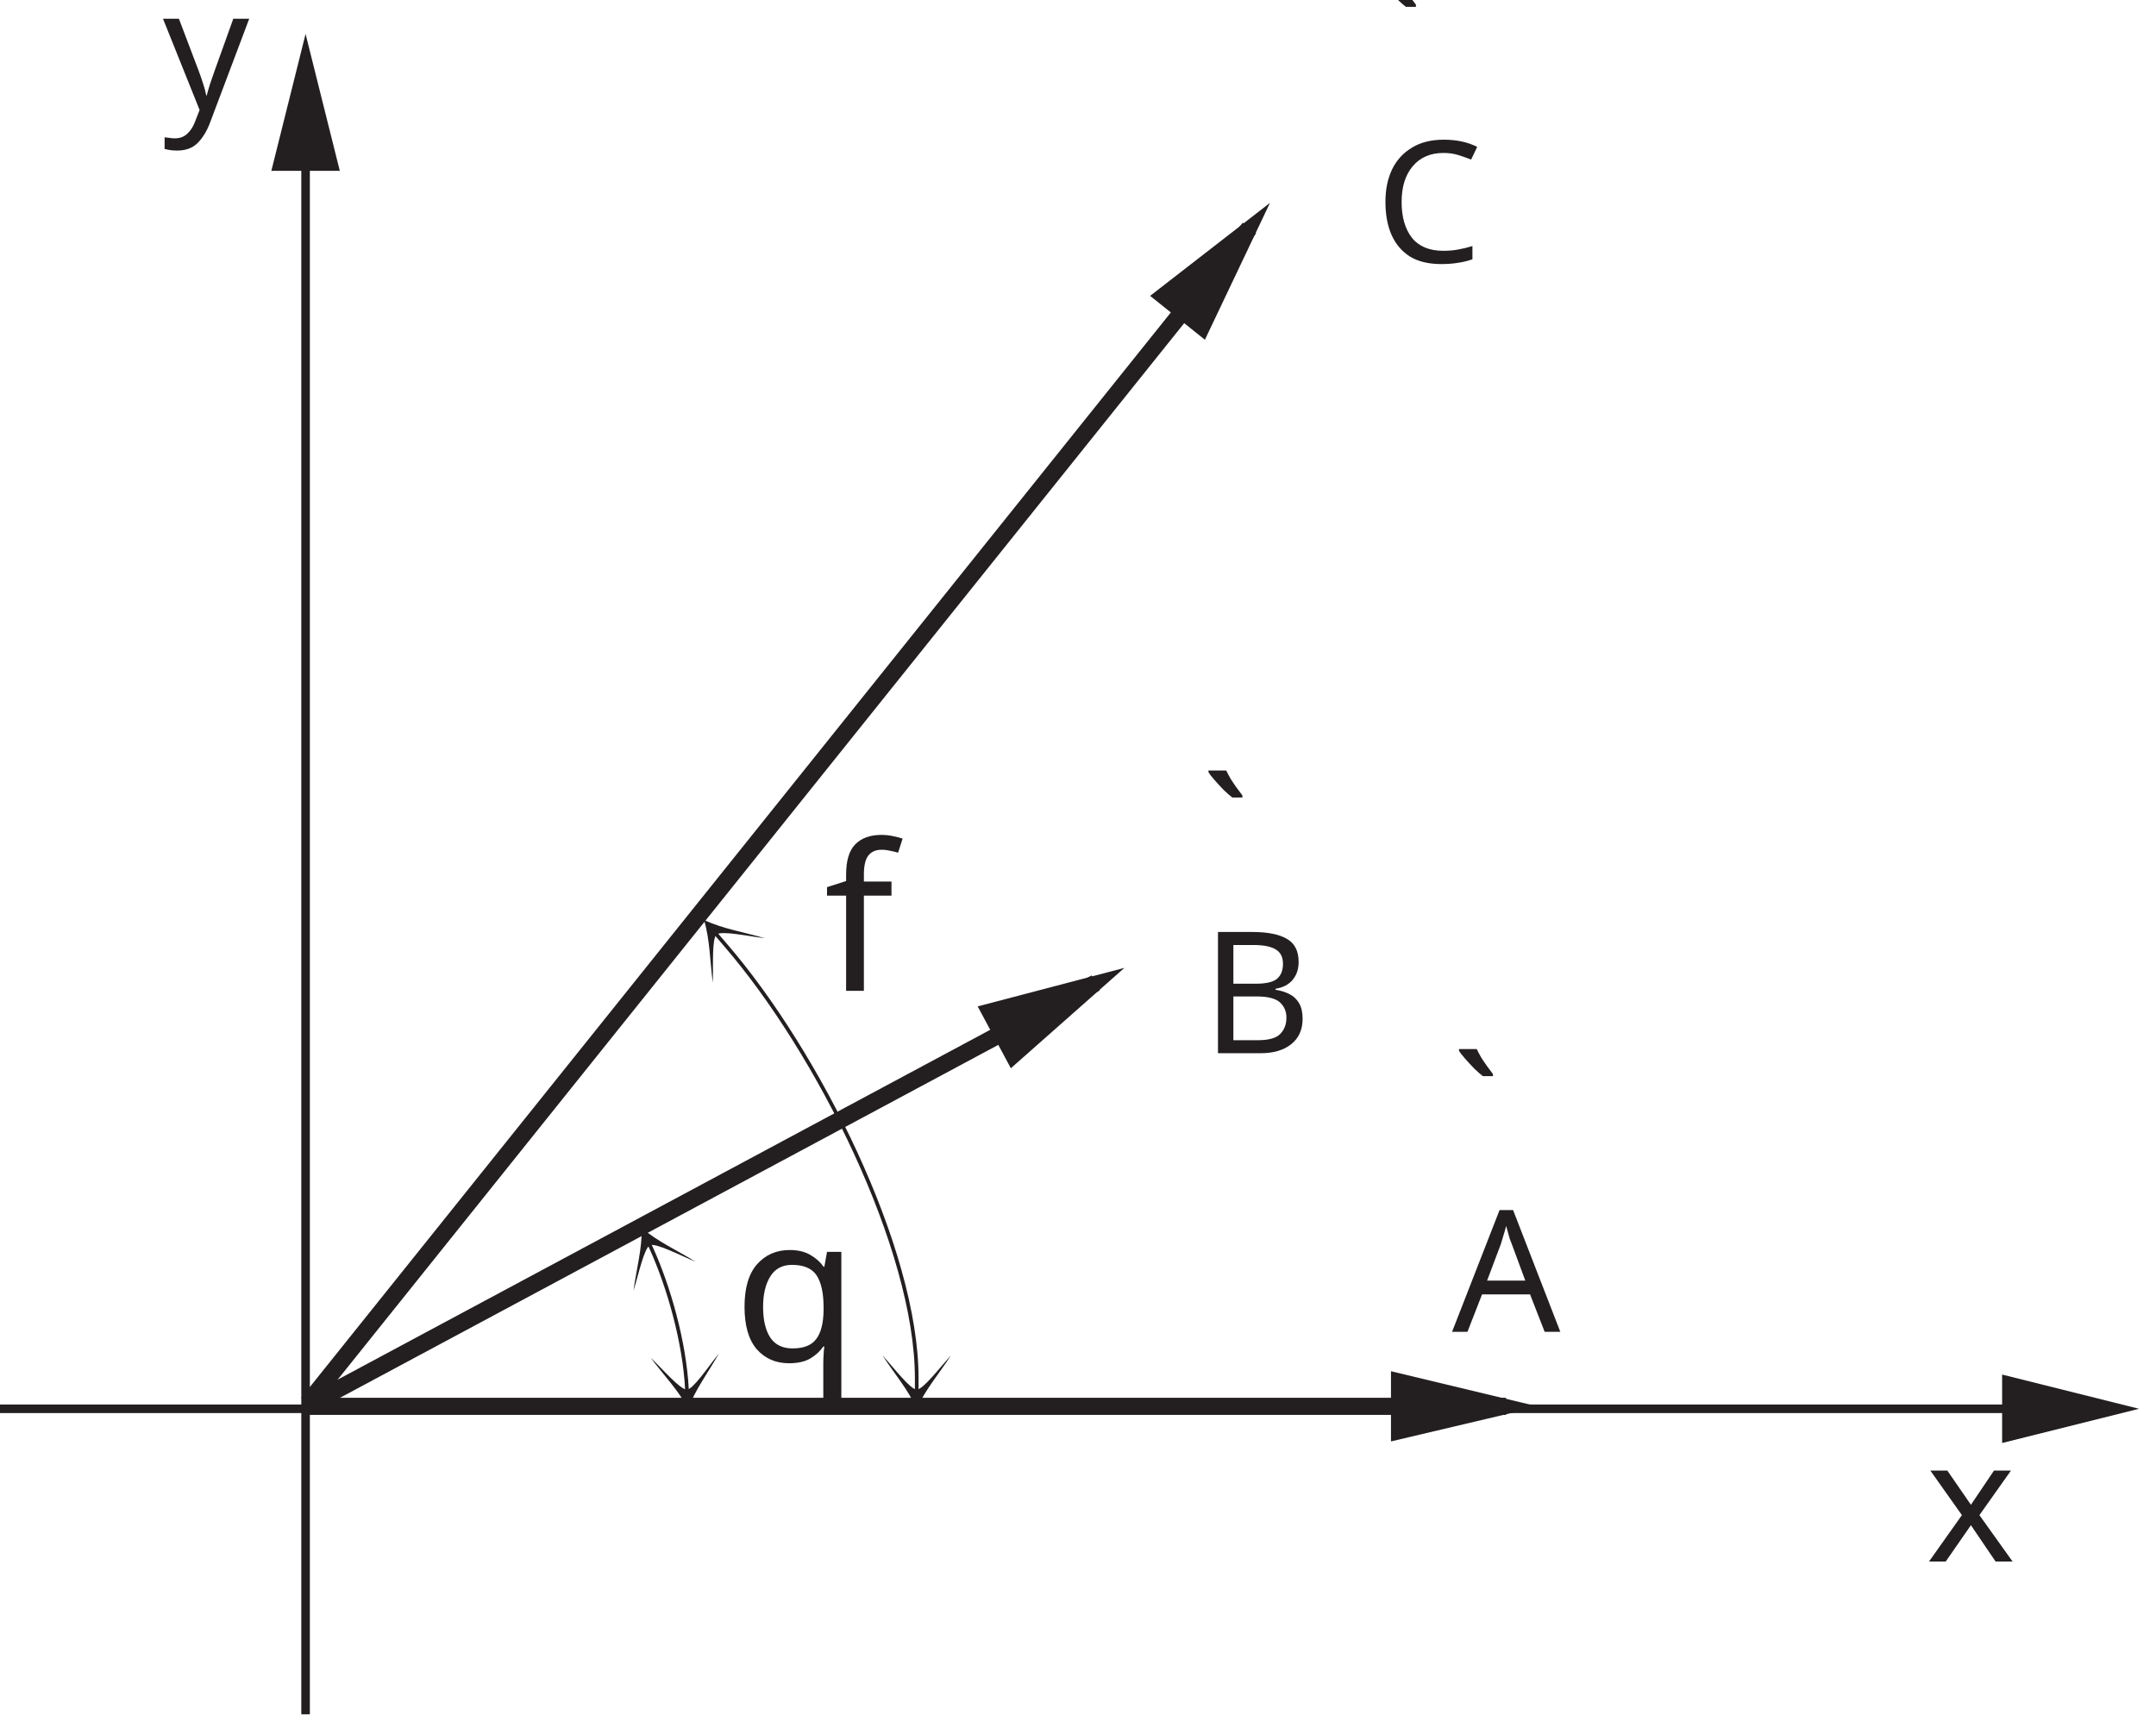
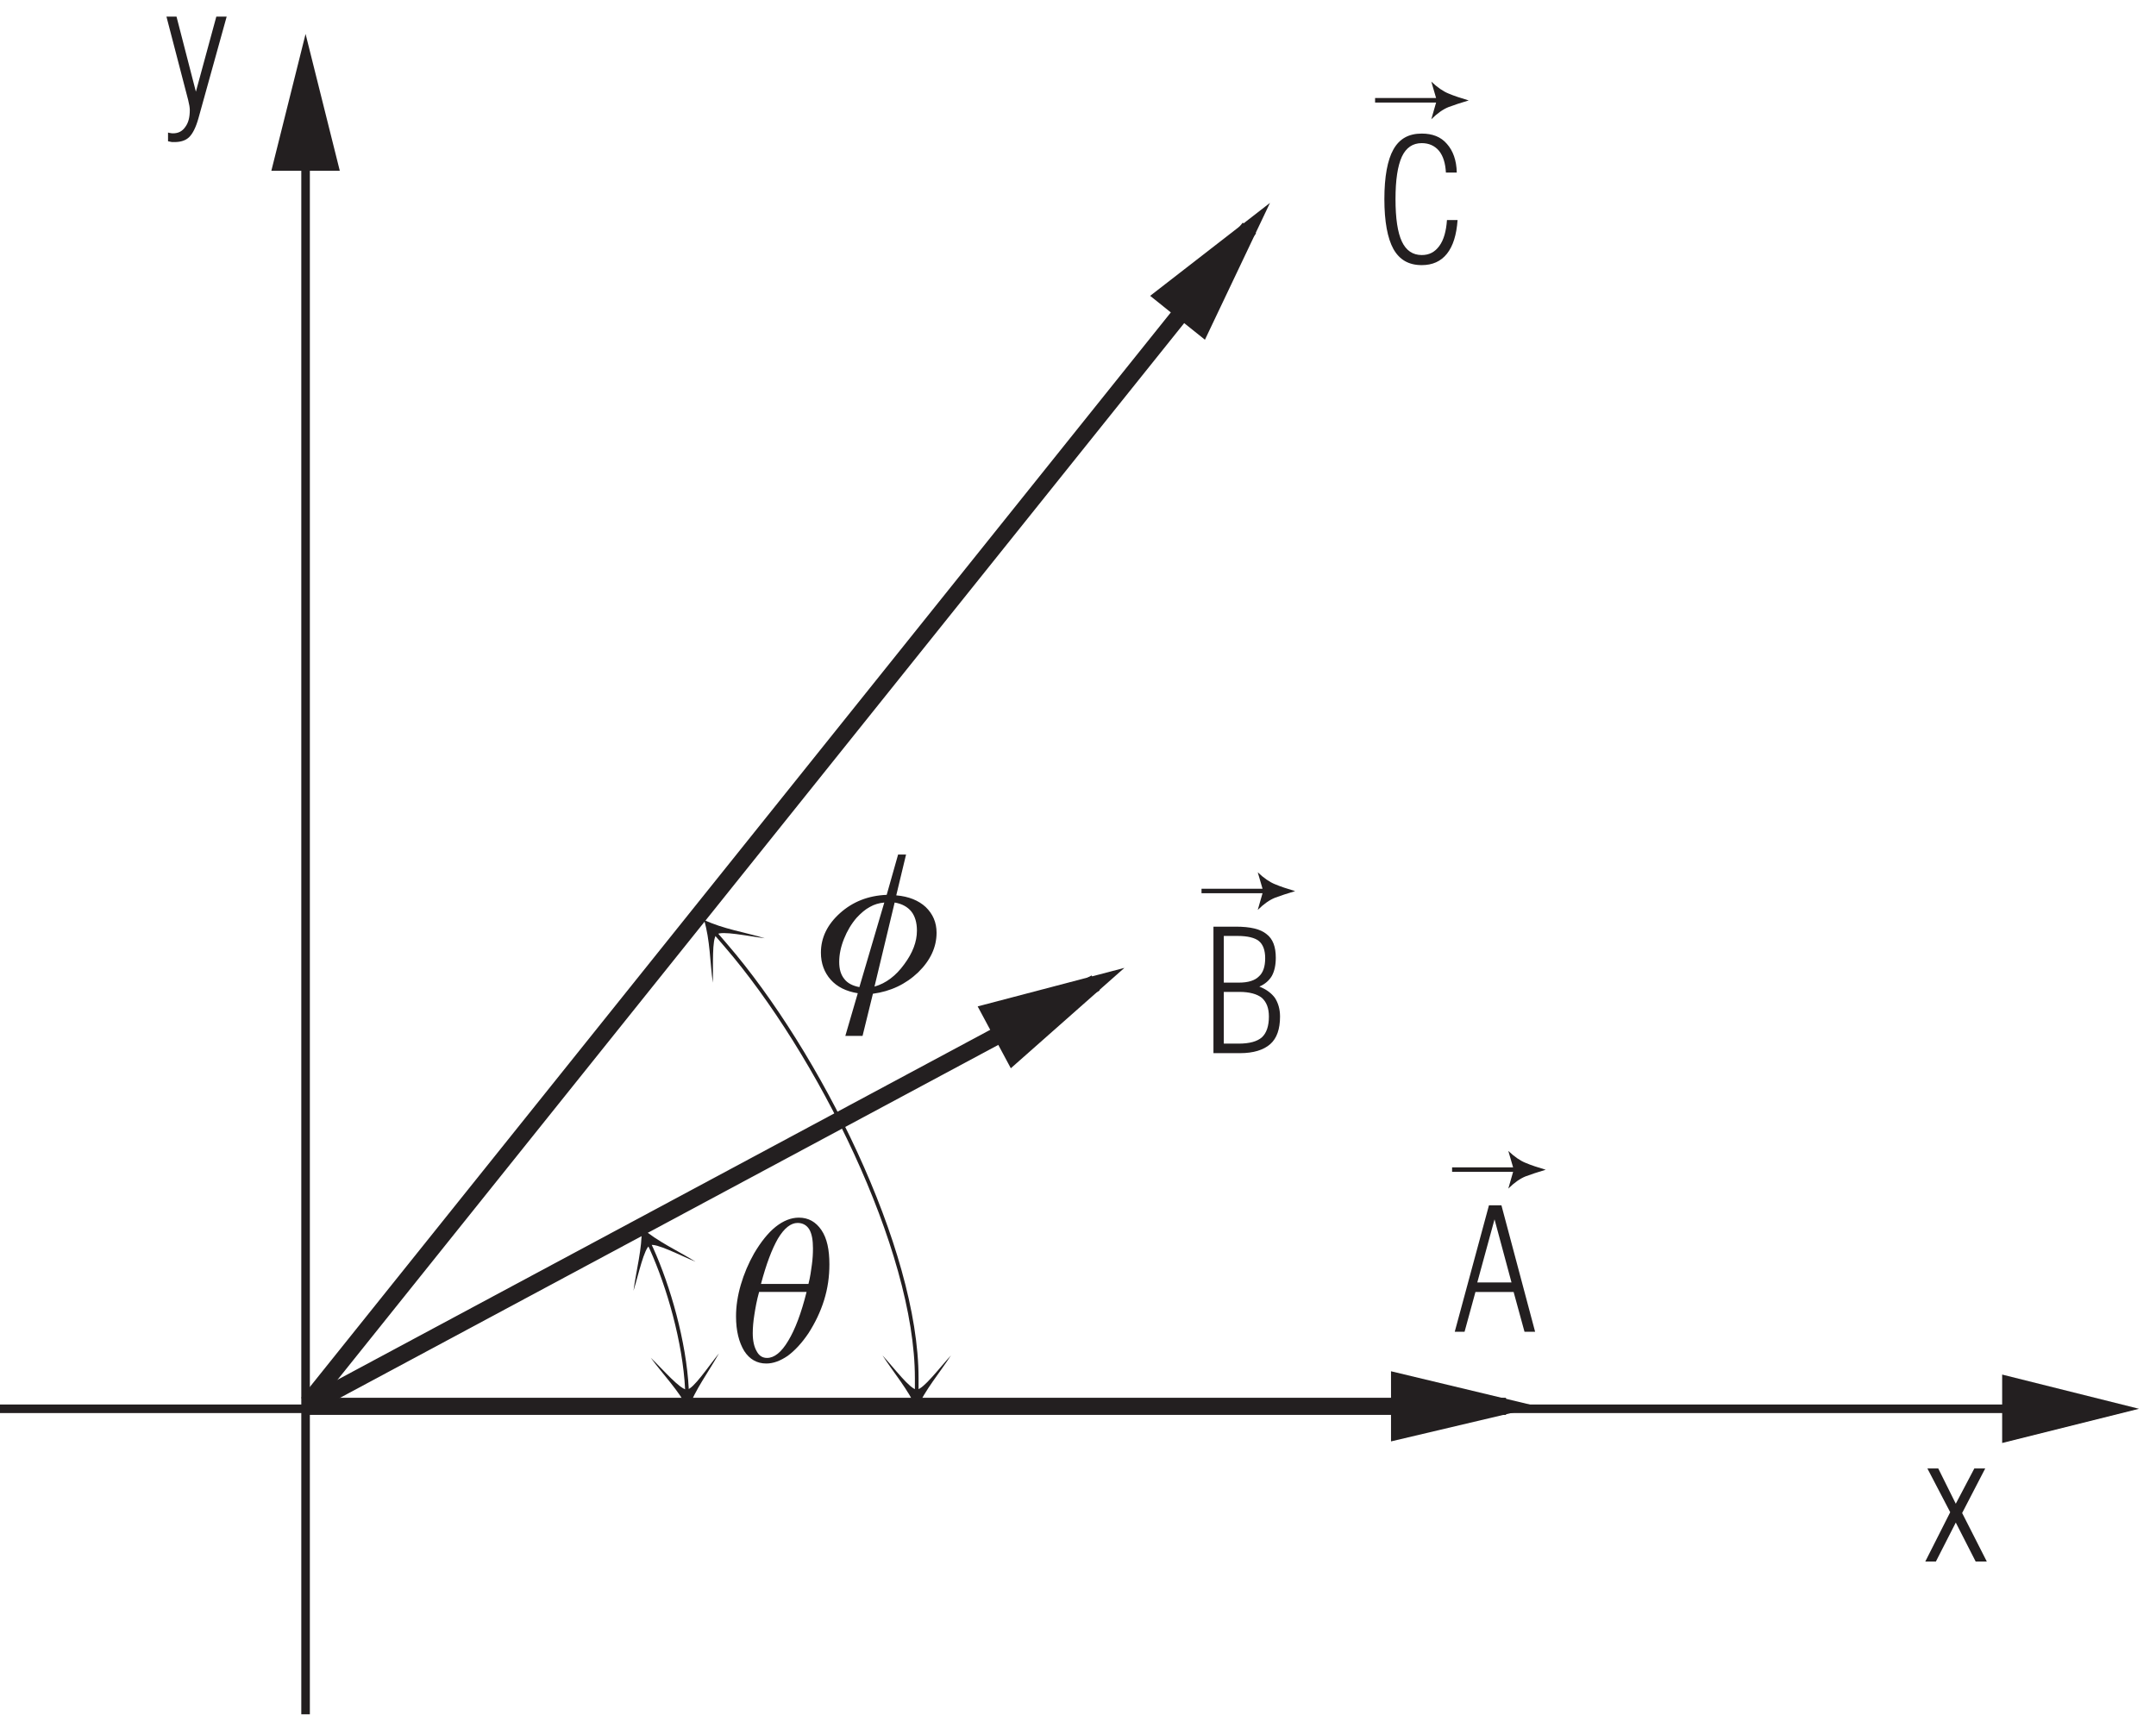
- <svg xmlns="http://www.w3.org/2000/svg" version="1.1" id="svg2" xml:space="preserve" width="169.333" height="134.667" viewBox="0 0 169.333 134.667">
-   <defs id="defs6" />
-   <g id="g8" transform="matrix(1.333333,0,0,-1.333333,0,134.6667)">
-     <g id="g10" transform="scale(0.1)">
-       <path d="M 1238.65,180 H 0 M 180,968.652 V 0" style="fill:none;stroke:#231f20;stroke-width:5.04;stroke-linecap:butt;stroke-linejoin:miter;stroke-miterlimit:2.613;stroke-dasharray:none;stroke-opacity:1" id="path12" />
-       <path d="m 1260,180 -80.64,20.16 v -40.32 z" style="fill:#231f20;fill-opacity:1;fill-rule:evenodd;stroke:none" id="path14" />
-       <path d="m 180,990 -20.16,-80.641 h 40.32 z" style="fill:#231f20;fill-opacity:1;fill-rule:evenodd;stroke:none" id="path16" />
-       <path d="M 735.988,875.645 181.34,183.313" style="fill:none;stroke:#231f20;stroke-width:10.08;stroke-linecap:butt;stroke-linejoin:miter;stroke-miterlimit:2.613;stroke-dasharray:none;stroke-opacity:1" id="path18" />
-       <path d="m 709.75,809.84 38.328,80.633 -70.594,-54.782 z" style="fill:#231f20;fill-opacity:1;fill-rule:evenodd;stroke:none" id="path20" />
-       <path d="M 645.391,430.863 180.84,181.773" style="fill:none;stroke:#231f20;stroke-width:10.08;stroke-linecap:butt;stroke-linejoin:miter;stroke-miterlimit:2.613;stroke-dasharray:none;stroke-opacity:1" id="path22" />
-       <path d="m 595.441,380.629 66.887,59.133 -86.426,-22.688 z" style="fill:#231f20;fill-opacity:1;fill-rule:evenodd;stroke:none" id="path24" />
-       <path d="M 887.121,181.441 H 180" style="fill:none;stroke:#231f20;stroke-width:10.08;stroke-linecap:butt;stroke-linejoin:miter;stroke-miterlimit:2.613;stroke-dasharray:none;stroke-opacity:1" id="path26" />
-       <path d="m 819.359,160.777 86.891,20.5 -86.891,20.848 z" style="fill:#231f20;fill-opacity:1;fill-rule:evenodd;stroke:none" id="path28" />
-       <g id="g30" transform="scale(10)">
-         <text transform="matrix(1,0,0,-1,9.58594,94.5359)" style="font-variant:normal;font-weight:normal;font-size:10px;font-family:Swis721LtCnBT;-inkscape-font-specification:Swis721LtCnBT;writing-mode:lr-tb;fill:#231f20;fill-opacity:1;fill-rule:nonzero;stroke:none" id="text36">
-           <tspan x="0" y="0" id="tspan32">y</tspan>
-           <tspan x="103.854" y="85.536" id="tspan34">x</tspan>
-         </text>
+ <svg xmlns="http://www.w3.org/2000/svg" xmlns:xlink="http://www.w3.org/1999/xlink" width="127pt" height="101pt" viewBox="0 0 127 101">
+   <defs>
+     <g>
+       <g id="glyph-0-0">
+         <path d="M 2.109 0.484 C 1.953 1.047 1.766 1.406 1.562 1.609 C 1.359 1.812 1.062 1.906 0.688 1.906 C 0.641 1.906 0.594 1.906 0.547 1.906 C 0.484 1.891 0.406 1.875 0.312 1.859 L 0.312 1.344 C 0.359 1.359 0.406 1.375 0.453 1.375 C 0.516 1.391 0.562 1.391 0.609 1.391 C 0.922 1.391 1.156 1.266 1.328 1.016 C 1.516 0.766 1.594 0.438 1.594 0.016 C 1.594 -0.125 1.562 -0.312 1.5 -0.562 C 1.5 -0.594 1.484 -0.609 1.484 -0.625 L 0.219 -5.484 L 0.812 -5.484 L 1.953 -1.062 L 3.156 -5.484 L 3.766 -5.484 Z M 2.109 0.484 " />
      </g>
-       <path d="m 404.809,188.813 -0.168,2.707 c -1.442,28.082 -10.801,60.48 -20.879,82.8 l -2.004,4.25 M 540,188.832 V 198 c 0,76.32 -58.32,192.238 -112.32,254.879 l -7.215,8.418" style="fill:none;stroke:#231f20;stroke-width:2.16;stroke-linecap:butt;stroke-linejoin:miter;stroke-miterlimit:2.613;stroke-dasharray:none;stroke-opacity:1" id="path38" />
-       <path d="m 383.277,210.129 c 7.395,-10.039 16.344,-19.137 22.082,-30.129 4.325,11.621 12.075,21.762 18.161,32.648 -6.282,-7.769 -15.106,-21.105 -18.864,-21.339 -3.785,-0.239 -14.179,11.898 -21.379,18.82" style="fill:#231f20;fill-opacity:1;fill-rule:evenodd;stroke:none" id="path40" />
-       <path d="m 373.148,249.52 c 1.649,12.363 5.118,24.64 4.852,37.039 9.387,-8.102 21.059,-13.262 31.633,-19.871 -9.246,3.785 -23.399,11.226 -26.809,9.621 -3.429,-1.614 -6.699,-17.254 -9.676,-26.789" style="fill:#231f20;fill-opacity:1;fill-rule:evenodd;stroke:none" id="path42" />
-       <path d="M 519.84,211.449 C 526.594,200.965 534.961,191.332 540,180 c 5.039,11.332 13.406,20.965 20.16,31.449 -6.754,-7.355 -16.39,-20.117 -20.16,-20.117 -3.789,0 -13.406,12.762 -20.16,20.117" style="fill:#231f20;fill-opacity:1;fill-rule:evenodd;stroke:none" id="path44" />
-       <path d="m 419.883,431.004 c -1.695,12.351 -1.617,25.113 -5.164,36.996 11.199,-5.324 23.824,-7.195 35.773,-10.758 -9.914,1.192 -25.535,4.61 -28.398,2.156 -2.879,-2.468 -1.875,-18.414 -2.211,-28.394" style="fill:#231f20;fill-opacity:1;fill-rule:evenodd;stroke:none" id="path46" />
-       <g id="g48" transform="scale(10)">
-         <text transform="matrix(1,0,0,-1,81,85.5359)" style="font-variant:normal;font-weight:normal;font-size:10px;font-family:Swis721LtCnBT;-inkscape-font-specification:Swis721LtCnBT;writing-mode:lr-tb;fill:#231f20;fill-opacity:1;fill-rule:nonzero;stroke:none" id="text56">
-           <tspan x="0" y="0" id="tspan50">C</tspan>
-           <tspan x="-10.224" y="46.584" id="tspan52">B</tspan>
-           <tspan x="4.536" y="63" id="tspan54">A</tspan>
-         </text>
-         <text transform="matrix(1,0,0,-1,48.5282,42.6238)" style="font-variant:normal;font-weight:normal;font-size:12px;font-family:SymbolPropBT;-inkscape-font-specification:SymbolPropBT;writing-mode:lr-tb;fill:#231f20;fill-opacity:1;fill-rule:nonzero;stroke:none" id="text62">
-           <tspan x="0" y="0" id="tspan58">f</tspan>
-           <tspan x="-5.328" y="21.816" id="tspan60">q</tspan>
-         </text>
-         <text transform="matrix(1,0,0,-1,81.00007,94.5359)" style="font-variant:normal;font-weight:normal;font-size:10px;font-family:Swis721LtCnBT;-inkscape-font-specification:Swis721LtCnBT;writing-mode:lr-tb;fill:#231f20;fill-opacity:1;fill-rule:nonzero;stroke:none" id="text70">
-           <tspan x="0" y="0" id="tspan64">`</tspan>
-           <tspan x="-10.224" y="46.584" id="tspan66">`</tspan>
-           <tspan x="4.536" y="63" id="tspan68">`</tspan>
-         </text>
+       <g id="glyph-0-1">
+         <path d="M -0.031 0 L 1.438 -2.906 L 0.094 -5.484 L 0.734 -5.484 L 1.766 -3.406 L 2.859 -5.484 L 3.5 -5.484 L 2.141 -2.859 L 3.594 0 L 2.938 0 L 1.766 -2.297 L 0.594 0 Z M -0.031 0 " />
+       </g>
+       <g id="glyph-0-2">
+         <path d="M 4.859 -2.5 C 4.797 -1.625 4.594 -0.969 4.234 -0.516 C 3.875 -0.062 3.375 0.156 2.75 0.156 C 1.984 0.156 1.438 -0.156 1.078 -0.797 C 0.734 -1.422 0.547 -2.406 0.547 -3.734 C 0.547 -5.062 0.734 -6.047 1.078 -6.656 C 1.438 -7.297 1.984 -7.594 2.75 -7.594 C 3.375 -7.594 3.875 -7.406 4.234 -6.984 C 4.594 -6.578 4.797 -6.016 4.812 -5.297 L 4.172 -5.297 C 4.141 -5.844 4.016 -6.266 3.766 -6.578 C 3.516 -6.875 3.172 -7.031 2.75 -7.031 C 2.219 -7.031 1.828 -6.766 1.578 -6.234 C 1.328 -5.688 1.203 -4.859 1.203 -3.734 C 1.203 -2.594 1.328 -1.766 1.578 -1.234 C 1.828 -0.703 2.219 -0.438 2.75 -0.438 C 3.188 -0.438 3.516 -0.609 3.781 -0.969 C 4.047 -1.328 4.188 -1.844 4.234 -2.5 Z M 4.859 -2.5 " />
+       </g>
+       <g id="glyph-0-3">
+         <path d="M 0.703 0 L 0.703 -7.453 L 2.016 -7.453 C 2.875 -7.453 3.469 -7.312 3.828 -7.016 C 4.203 -6.734 4.375 -6.266 4.375 -5.625 C 4.375 -5.188 4.297 -4.828 4.141 -4.547 C 3.984 -4.281 3.734 -4.062 3.406 -3.922 C 3.812 -3.766 4.125 -3.531 4.328 -3.25 C 4.516 -2.953 4.625 -2.594 4.625 -2.156 C 4.625 -1.422 4.438 -0.875 4.047 -0.531 C 3.656 -0.188 3.062 0 2.266 0 Z M 1.312 -0.562 L 2.188 -0.562 C 2.828 -0.562 3.281 -0.688 3.562 -0.938 C 3.828 -1.188 3.969 -1.594 3.969 -2.156 C 3.969 -2.656 3.828 -3.016 3.547 -3.266 C 3.266 -3.484 2.828 -3.609 2.234 -3.609 L 1.312 -3.609 Z M 1.312 -4.156 L 2.203 -4.156 C 2.75 -4.156 3.141 -4.281 3.375 -4.516 C 3.625 -4.734 3.75 -5.094 3.75 -5.594 C 3.75 -6.062 3.625 -6.406 3.375 -6.609 C 3.141 -6.797 2.719 -6.906 2.125 -6.906 L 1.312 -6.906 Z M 1.312 -4.156 " />
+       </g>
+       <g id="glyph-0-4">
+         <path d="M 0.156 0 L 2.172 -7.453 L 2.906 -7.453 L 4.891 0 L 4.266 0 L 3.625 -2.344 L 1.375 -2.344 L 0.734 0 Z M 1.484 -2.906 L 3.5 -2.906 L 2.5 -6.625 Z M 1.484 -2.906 " />
+       </g>
+       <g id="glyph-0-5">
+         <path d="M 5.516 -0.547 C 5.047 -0.406 4.656 -0.281 4.328 -0.156 C 4.016 -0.031 3.672 0.203 3.312 0.562 L 3.594 -0.422 L 0 -0.422 L 0 -0.688 L 3.594 -0.688 L 3.312 -1.656 C 3.672 -1.312 4.016 -1.078 4.328 -0.953 C 4.656 -0.812 5.047 -0.688 5.516 -0.547 Z M 5.516 -0.547 " />
+       </g>
+       <g id="glyph-1-0">
+         <path d="M 2.984 -0.25 C 3.656 -0.438 4.25 -0.891 4.734 -1.562 C 5.234 -2.234 5.484 -2.891 5.484 -3.547 C 5.484 -4.016 5.375 -4.391 5.156 -4.672 C 4.938 -4.938 4.625 -5.125 4.172 -5.203 Z M 3.562 -5.203 C 3.25 -5.172 2.969 -5.094 2.703 -4.938 C 2.438 -4.797 2.188 -4.578 1.938 -4.312 C 1.625 -3.953 1.375 -3.531 1.188 -3.062 C 1 -2.594 0.906 -2.141 0.906 -1.703 C 0.906 -1.281 1 -0.953 1.203 -0.703 C 1.391 -0.453 1.688 -0.297 2.094 -0.219 Z M 2.891 0.172 L 2.281 2.656 L 1.266 2.656 L 2 0.141 C 1.312 0.031 0.781 -0.234 0.406 -0.656 C 0.031 -1.078 -0.172 -1.609 -0.172 -2.25 C -0.172 -3.125 0.203 -3.906 0.953 -4.578 C 1.703 -5.25 2.609 -5.609 3.703 -5.656 L 4.375 -8.031 L 4.844 -8.031 L 4.266 -5.625 C 5 -5.562 5.578 -5.328 6 -4.938 C 6.422 -4.531 6.641 -4.031 6.641 -3.422 C 6.641 -2.578 6.281 -1.797 5.562 -1.094 C 4.828 -0.391 3.938 0.031 2.891 0.172 Z M 2.891 0.172 " />
+       </g>
+       <g id="glyph-1-1">
+         <path d="M 4.422 -4.547 C 4.531 -4.969 4.578 -5.344 4.625 -5.688 C 4.672 -6.031 4.688 -6.344 4.688 -6.641 C 4.688 -7.125 4.625 -7.5 4.469 -7.766 C 4.312 -8.016 4.078 -8.141 3.781 -8.141 C 3.391 -8.141 3 -7.844 2.625 -7.219 C 2.266 -6.594 1.938 -5.719 1.625 -4.547 Z M 1.516 -4.078 C 1.375 -3.578 1.297 -3.125 1.234 -2.719 C 1.172 -2.328 1.141 -1.969 1.141 -1.641 C 1.141 -1.203 1.219 -0.844 1.375 -0.578 C 1.516 -0.312 1.719 -0.188 1.984 -0.188 C 2.406 -0.188 2.828 -0.516 3.234 -1.203 C 3.641 -1.875 4 -2.828 4.312 -4.078 Z M 0.156 -2.641 C 0.156 -3.234 0.25 -3.859 0.438 -4.5 C 0.625 -5.141 0.891 -5.766 1.219 -6.344 C 1.625 -7.031 2.047 -7.562 2.5 -7.922 C 2.938 -8.266 3.391 -8.453 3.859 -8.453 C 4.422 -8.453 4.859 -8.203 5.188 -7.719 C 5.516 -7.234 5.656 -6.562 5.656 -5.703 C 5.656 -4.984 5.562 -4.297 5.344 -3.594 C 5.125 -2.891 4.812 -2.25 4.422 -1.641 C 4.031 -1.062 3.625 -0.625 3.203 -0.312 C 2.766 -0.016 2.359 0.141 1.938 0.141 C 1.391 0.141 0.953 -0.109 0.641 -0.594 C 0.328 -1.109 0.156 -1.781 0.156 -2.641 Z M 0.156 -2.641 " />
      </g>
    </g>
+   </defs>
+   <path fill="none" stroke-width="5.04" stroke-linecap="butt" stroke-linejoin="miter" stroke="rgb(13.73%, 12.16%, 12.549%)" stroke-opacity="1" stroke-miterlimit="2.613" d="M 1238.633 180 L 0 180 M 180 968.633 L 180 0 " transform="matrix(0.1, 0, 0, -0.1, 0, 101)" />
+   <path fill-rule="evenodd" fill="rgb(13.73%, 12.16%, 12.549%)" fill-opacity="1" d="M 126 83 L 117.938 80.984 L 117.938 85.016 Z M 126 83 " />
+   <path fill-rule="evenodd" fill="rgb(13.73%, 12.16%, 12.549%)" fill-opacity="1" d="M 18 2 L 15.984 10.062 L 20.016 10.062 Z M 18 2 " />
+   <path fill="none" stroke-width="10.08" stroke-linecap="butt" stroke-linejoin="miter" stroke="rgb(13.73%, 12.16%, 12.549%)" stroke-opacity="1" stroke-miterlimit="2.613" d="M 735.977 875.664 L 181.328 183.32 " transform="matrix(0.1, 0, 0, -0.1, 0, 101)" />
+   <path fill-rule="evenodd" fill="rgb(13.73%, 12.16%, 12.549%)" fill-opacity="1" d="M 70.977 20.016 L 74.809 11.953 L 67.75 17.43 Z M 70.977 20.016 " />
+   <path fill="none" stroke-width="10.08" stroke-linecap="butt" stroke-linejoin="miter" stroke="rgb(13.73%, 12.16%, 12.549%)" stroke-opacity="1" stroke-miterlimit="2.613" d="M 645.391 430.859 L 180.859 181.758 " transform="matrix(0.1, 0, 0, -0.1, 0, 101)" />
+   <path fill-rule="evenodd" fill="rgb(13.73%, 12.16%, 12.549%)" fill-opacity="1" d="M 59.543 62.938 L 66.234 57.023 L 57.59 59.293 Z M 59.543 62.938 " />
+   <path fill="none" stroke-width="10.08" stroke-linecap="butt" stroke-linejoin="miter" stroke="rgb(13.73%, 12.16%, 12.549%)" stroke-opacity="1" stroke-miterlimit="2.613" d="M 887.109 181.445 L 180 181.445 " transform="matrix(0.1, 0, 0, -0.1, 0, 101)" />
+   <path fill-rule="evenodd" fill="rgb(13.73%, 12.16%, 12.549%)" fill-opacity="1" d="M 81.938 84.922 L 90.625 82.871 L 81.938 80.789 Z M 81.938 84.922 " />
+   <g fill="rgb(13.73%, 12.16%, 12.549%)" fill-opacity="1">
+     <use xlink:href="#glyph-0-0" x="9.586" y="6.464" />
+   </g>
+   <g fill="rgb(13.73%, 12.16%, 12.549%)" fill-opacity="1">
+     <use xlink:href="#glyph-0-1" x="113.44" y="92" />
+   </g>
+   <path fill="none" stroke-width="2.16" stroke-linecap="butt" stroke-linejoin="miter" stroke="rgb(13.73%, 12.16%, 12.549%)" stroke-opacity="1" stroke-miterlimit="2.613" d="M 404.805 188.828 L 404.648 191.523 C 403.203 219.609 393.828 251.992 383.75 274.336 L 381.758 278.555 M 540 188.828 L 540 198.008 C 540 274.336 481.68 390.234 427.695 452.891 L 420.469 461.289 " transform="matrix(0.1, 0, 0, -0.1, 0, 101)" />
+   <path fill-rule="evenodd" fill="rgb(13.73%, 12.16%, 12.549%)" fill-opacity="1" d="M 38.328 79.988 C 39.066 80.992 39.961 81.902 40.535 83 C 40.969 81.84 41.742 80.824 42.352 79.734 C 41.723 80.512 40.84 81.844 40.465 81.867 C 40.086 81.895 39.047 80.68 38.328 79.988 " />
+   <path fill-rule="evenodd" fill="rgb(13.73%, 12.16%, 12.549%)" fill-opacity="1" d="M 37.316 76.047 C 37.48 74.812 37.828 73.586 37.801 72.344 C 38.738 73.156 39.906 73.672 40.965 74.332 C 40.039 73.953 38.625 73.207 38.281 73.367 C 37.941 73.531 37.613 75.094 37.316 76.047 " />
+   <path fill-rule="evenodd" fill="rgb(13.73%, 12.16%, 12.549%)" fill-opacity="1" d="M 51.984 79.855 C 52.66 80.902 53.496 81.867 54 83 C 54.504 81.867 55.34 80.902 56.016 79.855 C 55.34 80.59 54.379 81.867 54 81.867 C 53.621 81.867 52.66 80.59 51.984 79.855 " />
+   <path fill-rule="evenodd" fill="rgb(13.73%, 12.16%, 12.549%)" fill-opacity="1" d="M 41.988 57.898 C 41.82 56.664 41.828 55.387 41.473 54.199 C 42.594 54.73 43.855 54.918 45.051 55.277 C 44.059 55.156 42.496 54.816 42.211 55.059 C 41.922 55.309 42.023 56.902 41.988 57.898 " />
+   <g fill="rgb(13.73%, 12.16%, 12.549%)" fill-opacity="1">
+     <use xlink:href="#glyph-0-2" x="81" y="15.464" />
+   </g>
+   <g fill="rgb(13.73%, 12.16%, 12.549%)" fill-opacity="1">
+     <use xlink:href="#glyph-0-3" x="70.776" y="62.048" />
+   </g>
+   <g fill="rgb(13.73%, 12.16%, 12.549%)" fill-opacity="1">
+     <use xlink:href="#glyph-0-4" x="85.536" y="78.464" />
+   </g>
+   <g fill="rgb(13.73%, 12.16%, 12.549%)" fill-opacity="1">
+     <use xlink:href="#glyph-1-0" x="48.528" y="58.376" />
+   </g>
+   <g fill="rgb(13.73%, 12.16%, 12.549%)" fill-opacity="1">
+     <use xlink:href="#glyph-1-1" x="43.2" y="80.192" />
+   </g>
+   <g fill="rgb(13.73%, 12.16%, 12.549%)" fill-opacity="1">
+     <use xlink:href="#glyph-0-5" x="81" y="6.464" />
+   </g>
+   <g fill="rgb(13.73%, 12.16%, 12.549%)" fill-opacity="1">
+     <use xlink:href="#glyph-0-5" x="70.776" y="53.048" />
+   </g>
+   <g fill="rgb(13.73%, 12.16%, 12.549%)" fill-opacity="1">
+     <use xlink:href="#glyph-0-5" x="85.536" y="69.464" />
  </g>
</svg>
